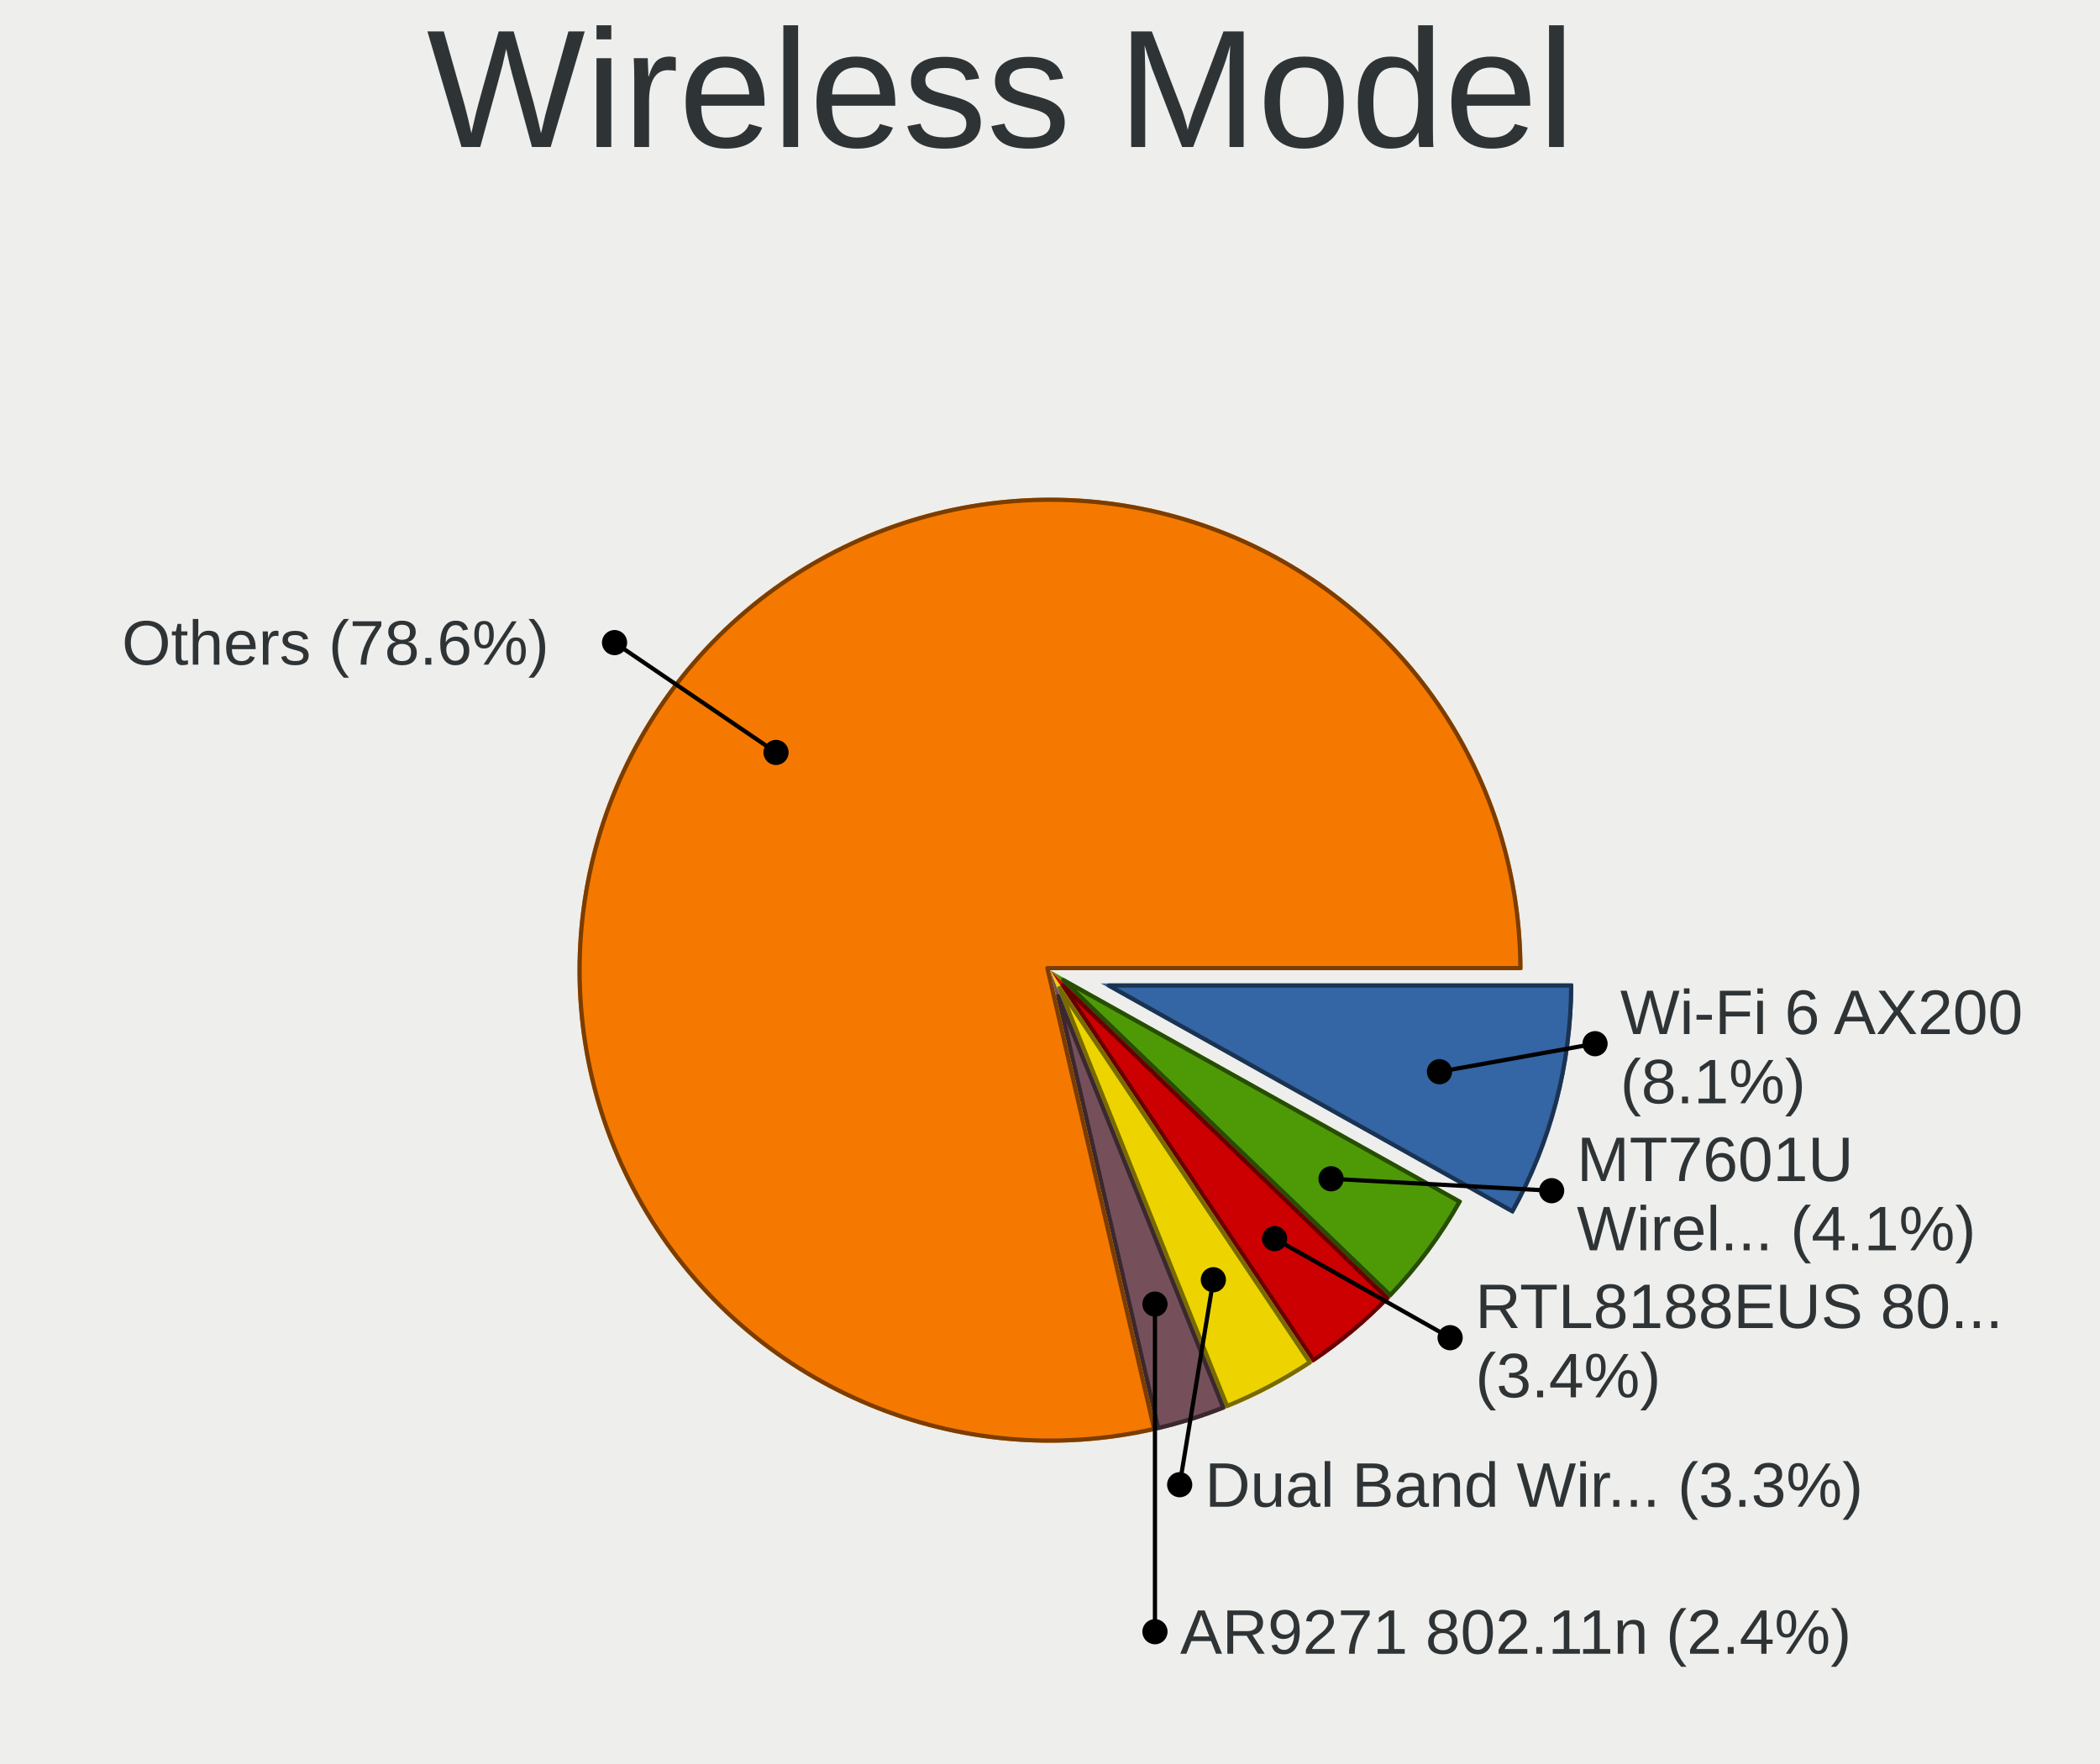
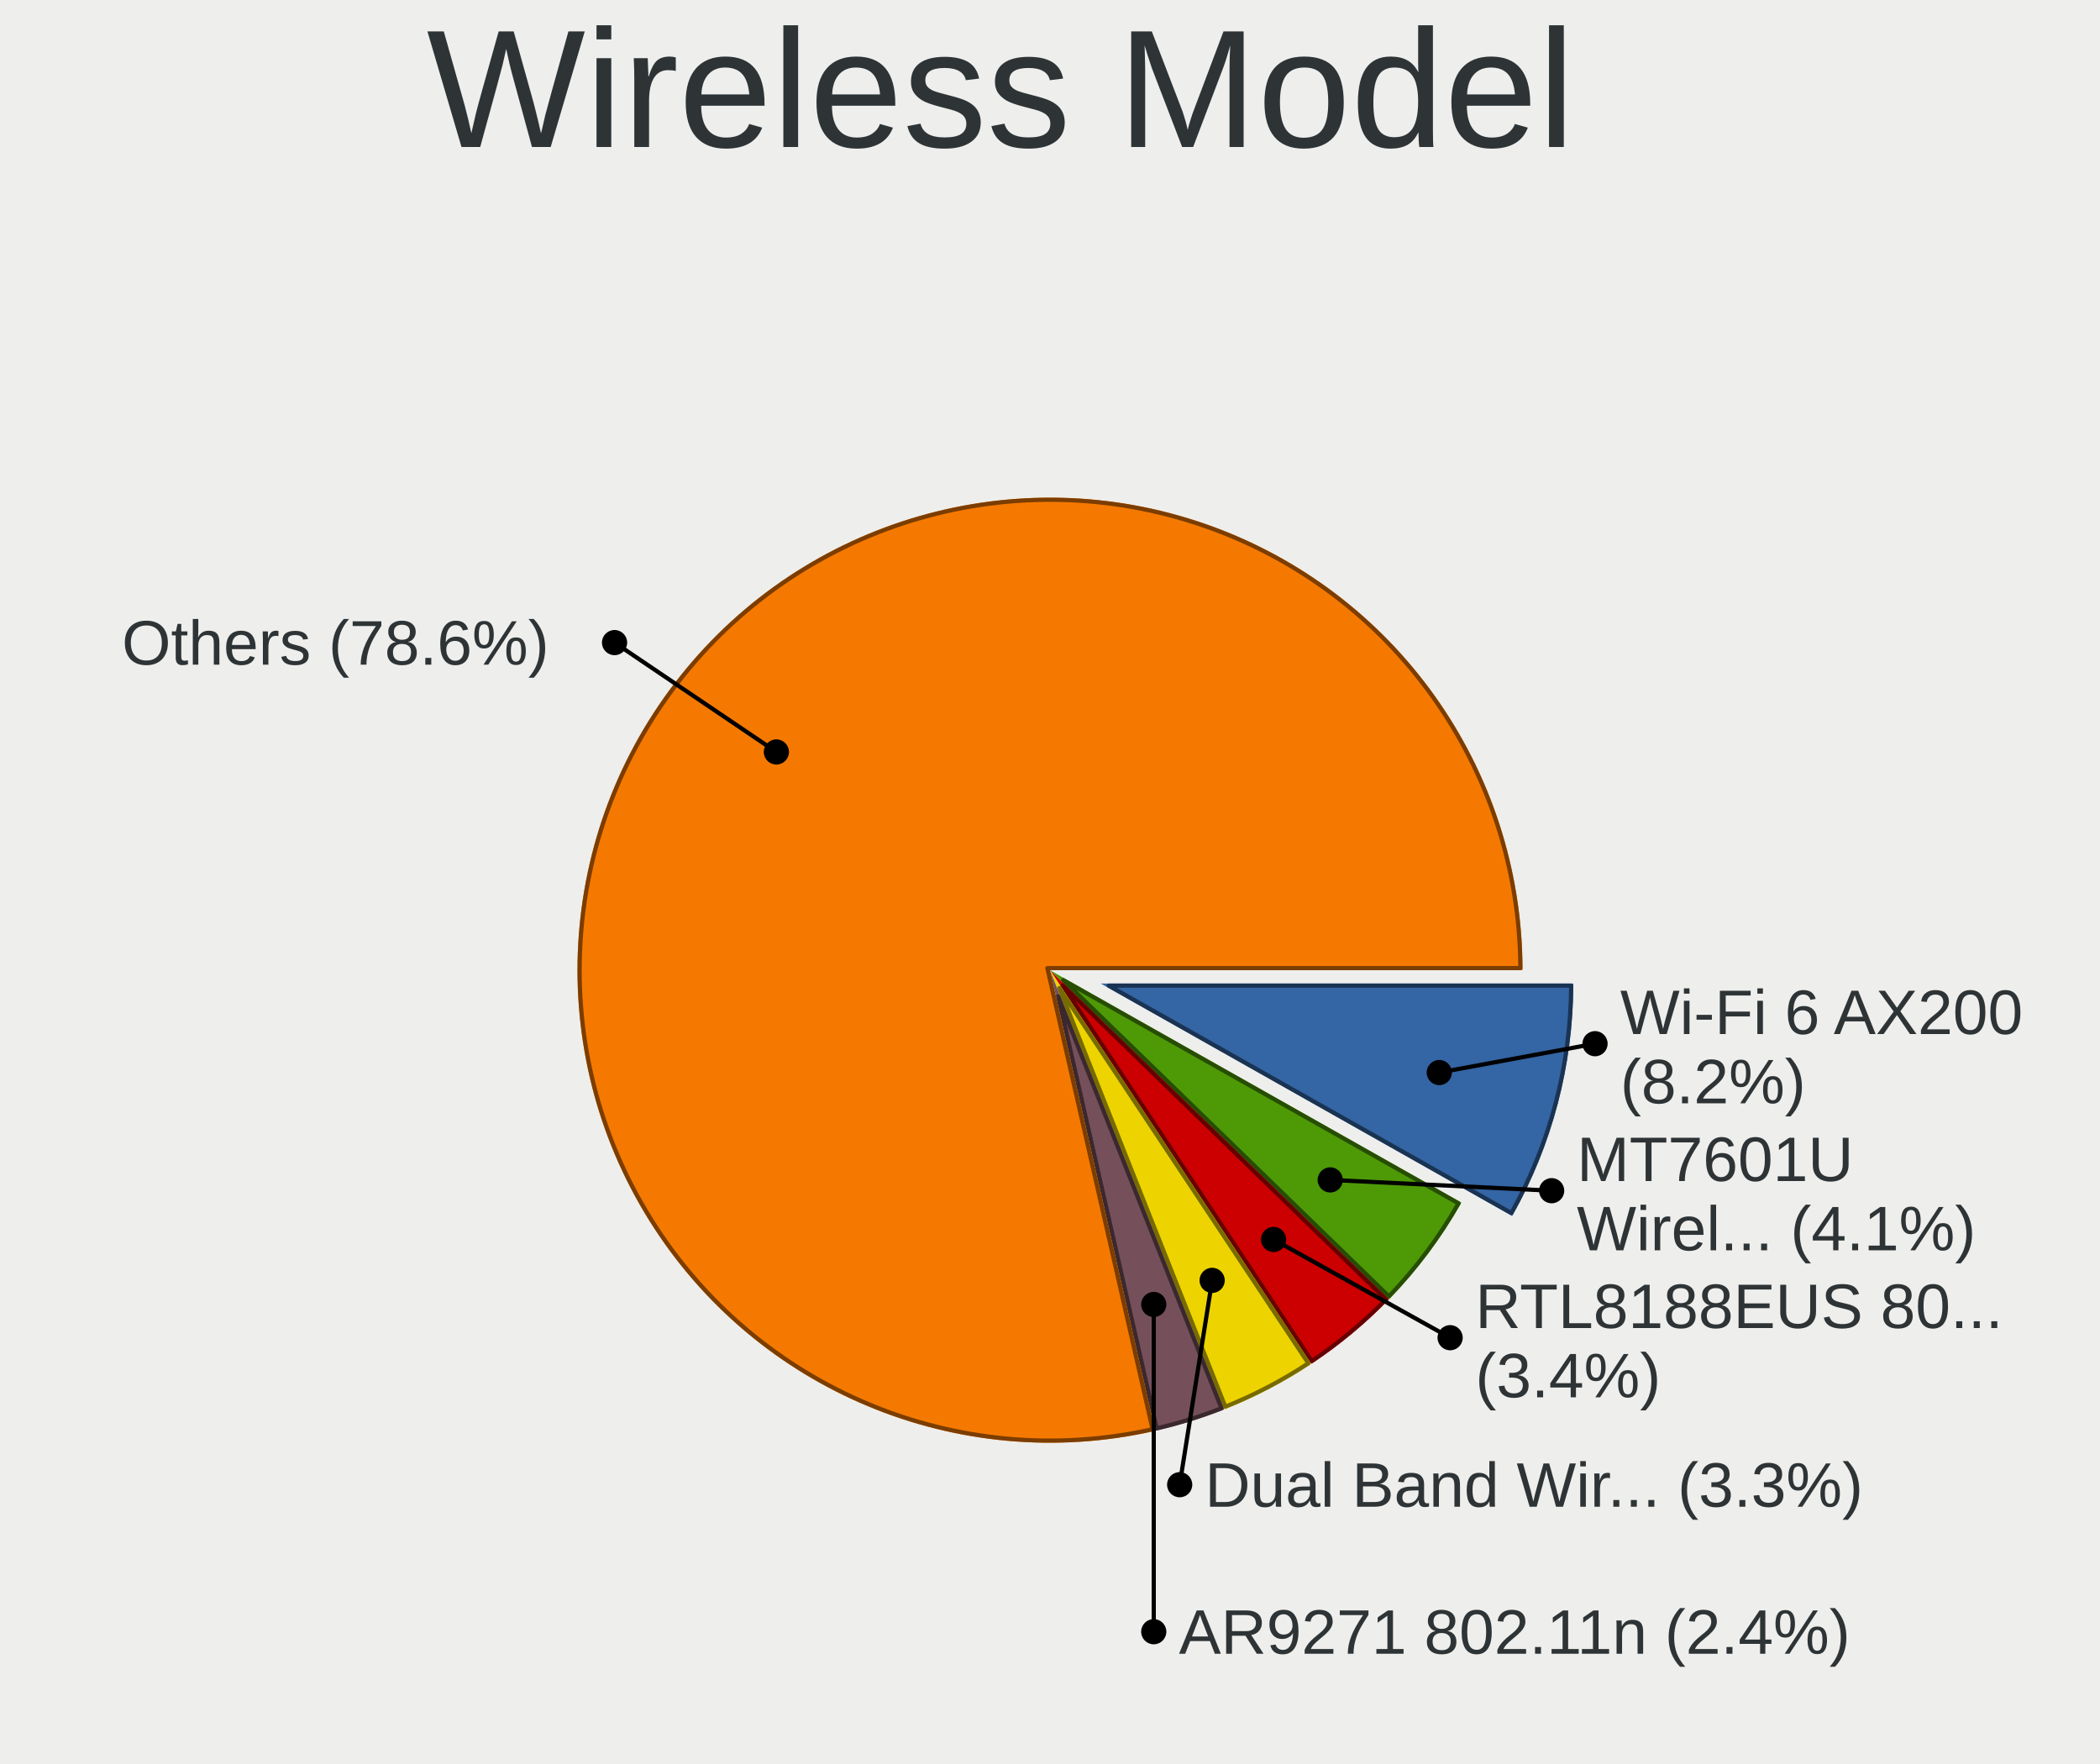
<svg xmlns="http://www.w3.org/2000/svg" width="500" height="420" version="1.0" id="ezcGraph">
  <defs />
  <g id="ezcGraphChart" color-rendering="optimizeQuality" shape-rendering="geometricPrecision" text-rendering="optimizeLegibility">
    <path d=" M 0,420 L 0,0 L 500,0 L 500,420 L 0,420 z " style="fill: #eeeeec; fill-opacity: 1.00; stroke: none;" id="ezcGraphPolygon_1" />
    <path d=" M 0,42 L 0,0 L 500,0 L 500,42 L 0,42 z " style="fill: #000000; fill-opacity: 0.00; stroke: none;" id="ezcGraphPolygon_2" />
-     <path d="M 262.10,234.15 L 374.60,234.15 A 112.50,112.50 0 0,1 360.28,289.07 z" style="fill: #3465a4; fill-opacity: 1.00; stroke: none; cursor: pointer;" id="ezcGraphCircleSector_4" />
-     <path d="M 264.01,234.65 L 374.10,234.65 A 112.00,112.00 0 0,1 360.09,288.39 z" style="fill: none; stroke: #1a3352; stroke-width: 1; stroke-opacity: 1.00; stroke-linecap: round; stroke-linejoin: round;" id="ezcGraphCircleSector_5" />
-     <path d="M 250.00,231.00 L 348.19,285.92 A 112.50,112.50 0 0,1 331.01,309.06 z" style="fill: #4e9a06; fill-opacity: 1.00; stroke: none; cursor: pointer;" id="ezcGraphCircleSector_6" />
-     <path d="M 253.13,233.33 L 347.51,286.11 A 112.00,112.00 0 0,1 331.00,308.36 z" style="fill: none; stroke: #274d03; stroke-width: 1; stroke-opacity: 1.00; stroke-linecap: round; stroke-linejoin: round;" id="ezcGraphCircleSector_7" />
-     <path d="M 250.00,231.00 L 331.01,309.06 A 112.50,112.50 0 0,1 312.56,324.50 z" style="fill: #cc0000; fill-opacity: 1.00; stroke: none; cursor: pointer;" id="ezcGraphCircleSector_8" />
-     <path d="M 253.00,234.59 L 330.30,309.08 A 112.00,112.00 0 0,1 312.70,323.81 z" style="fill: none; stroke: #660000; stroke-width: 1; stroke-opacity: 1.00; stroke-linecap: round; stroke-linejoin: round;" id="ezcGraphCircleSector_9" />
-     <path d="M 250.00,231.00 L 312.56,324.50 A 112.50,112.50 0 0,1 291.89,335.41 z" style="fill: #edd400; fill-opacity: 1.00; stroke: none; cursor: pointer;" id="ezcGraphCircleSector_10" />
-     <path d="M 252.25,235.26 L 311.87,324.36 A 112.00,112.00 0 0,1 292.16,334.76 z" style="fill: none; stroke: #776a00; stroke-width: 1; stroke-opacity: 1.00; stroke-linecap: round; stroke-linejoin: round;" id="ezcGraphCircleSector_11" />
-     <path d="M 250.00,231.00 L 291.89,335.41 A 112.50,112.50 0 0,1 275.38,340.60 z" style="fill: #75505b; fill-opacity: 1.00; stroke: none; cursor: pointer;" id="ezcGraphCircleSector_12" />
-     <path d="M 251.95,237.20 L 291.24,335.13 A 112.00,112.00 0 0,1 275.76,340.00 z" style="fill: none; stroke: #3b282e; stroke-width: 1; stroke-opacity: 1.00; stroke-linecap: round; stroke-linejoin: round;" id="ezcGraphCircleSector_13" />
-     <path d="M 250.00,231.00 L 275.38,340.60 A 112.50,112.50 0 1,1 362.50,231.00 z" style="fill: #f57900; fill-opacity: 1.00; stroke: none;" id="ezcGraphCircleSector_14" />
-     <path d="M 249.37,230.50 L 274.79,340.22 A 112.00,112.00 0 1,1 362.00,230.50 z" style="fill: none; stroke: #7b3d00; stroke-width: 1; stroke-opacity: 1.00; stroke-linecap: round; stroke-linejoin: round;" id="ezcGraphCircleSector_15" />
-     <path d=" M 184.764,179.147 L 146.322,153" style="fill: none; stroke: #000000; stroke-width: 1; stroke-opacity: 1.00; stroke-linecap: round; stroke-linejoin: round;" id="ezcGraphLine_16" />
-     <ellipse cx="184.764" cy="179.147" rx="3" ry="3" style="fill: #000000; fill-opacity: 1.00; stroke: none;" id="ezcGraphCircle_17" />
+     <path d="M 262.09,234.18 L 374.59,234.18 A 112.50,112.50 0 0,1 360.04,289.51 z" style="fill: #3465a4; fill-opacity: 1.00; stroke: none; cursor: pointer;" id="ezcGraphCircleSector_4" />
+     <path d="M 263.99,234.68 L 374.09,234.68 A 112.00,112.00 0 0,1 359.85,288.83 z" style="fill: none; stroke: #1a3352; stroke-width: 1; stroke-opacity: 1.00; stroke-linecap: round; stroke-linejoin: round;" id="ezcGraphCircleSector_5" />
+     <path d="M 250.00,231.00 L 347.95,286.33 A 112.50,112.50 0 0,1 330.71,309.37 z" style="fill: #4e9a06; fill-opacity: 1.00; stroke: none; cursor: pointer;" id="ezcGraphCircleSector_6" />
+     <path d="M 253.13,233.34 L 347.27,286.52 A 112.00,112.00 0 0,1 330.70,308.66 z" style="fill: none; stroke: #274d03; stroke-width: 1; stroke-opacity: 1.00; stroke-linecap: round; stroke-linejoin: round;" id="ezcGraphCircleSector_7" />
+     <path d="M 250.00,231.00 L 330.71,309.37 A 112.50,112.50 0 0,1 312.20,324.74 z" style="fill: #cc0000; fill-opacity: 1.00; stroke: none; cursor: pointer;" id="ezcGraphCircleSector_8" />
+     <path d="M 252.99,234.60 L 330.00,309.38 A 112.00,112.00 0 0,1 312.34,324.05 z" style="fill: none; stroke: #660000; stroke-width: 1; stroke-opacity: 1.00; stroke-linecap: round; stroke-linejoin: round;" id="ezcGraphCircleSector_9" />
+     <path d="M 250.00,231.00 L 312.20,324.74 A 112.50,112.50 0 0,1 291.47,335.58 z" style="fill: #edd400; fill-opacity: 1.00; stroke: none; cursor: pointer;" id="ezcGraphCircleSector_10" />
+     <path d="M 252.23,235.26 L 311.51,324.60 A 112.00,112.00 0 0,1 291.75,334.93 z" style="fill: none; stroke: #776a00; stroke-width: 1; stroke-opacity: 1.00; stroke-linecap: round; stroke-linejoin: round;" id="ezcGraphCircleSector_11" />
+     <path d="M 250.00,231.00 L 291.47,335.58 A 112.50,112.50 0 0,1 275.03,340.68 z" style="fill: #75505b; fill-opacity: 1.00; stroke: none; cursor: pointer;" id="ezcGraphCircleSector_12" />
+     <path d="M 251.94,237.24 L 290.82,335.30 A 112.00,112.00 0 0,1 275.40,340.08 z" style="fill: none; stroke: #3b282e; stroke-width: 1; stroke-opacity: 1.00; stroke-linecap: round; stroke-linejoin: round;" id="ezcGraphCircleSector_13" />
+     <path d="M 250.00,231.00 L 275.03,340.68 A 112.50,112.50 0 1,1 362.50,231.00 z" style="fill: #f57900; fill-opacity: 1.00; stroke: none;" id="ezcGraphCircleSector_14" />
+     <path d="M 249.37,230.50 L 274.43,340.30 A 112.00,112.00 0 1,1 362.00,230.50 z" style="fill: none; stroke: #7b3d00; stroke-width: 1; stroke-opacity: 1.00; stroke-linecap: round; stroke-linejoin: round;" id="ezcGraphCircleSector_15" />
+     <path d=" M 184.849,179.041 L 146.322,153" style="fill: none; stroke: #000000; stroke-width: 1; stroke-opacity: 1.00; stroke-linecap: round; stroke-linejoin: round;" id="ezcGraphLine_16" />
+     <ellipse cx="184.849" cy="179.041" rx="3" ry="3" style="fill: #000000; fill-opacity: 1.00; stroke: none;" id="ezcGraphCircle_17" />
    <ellipse cx="146.322" cy="153" rx="3" ry="3" style="fill: #000000; fill-opacity: 1.00; stroke: none;" id="ezcGraphCircle_18" />
-     <path d=" M 342.735,255.172 L 379.769,248.5" style="fill: none; stroke: #000000; stroke-width: 1; stroke-opacity: 1.00; stroke-linecap: round; stroke-linejoin: round;" id="ezcGraphLine_20" />
-     <ellipse cx="342.735" cy="255.172" rx="3" ry="3" style="fill: #000000; fill-opacity: 1.00; stroke: none;" id="ezcGraphCircle_21" />
+     <path d=" M 342.683,255.368 L 379.769,248.5" style="fill: none; stroke: #000000; stroke-width: 1; stroke-opacity: 1.00; stroke-linecap: round; stroke-linejoin: round;" id="ezcGraphLine_20" />
+     <ellipse cx="342.683" cy="255.368" rx="3" ry="3" style="fill: #000000; fill-opacity: 1.00; stroke: none;" id="ezcGraphCircle_21" />
    <ellipse cx="379.769" cy="248.5" rx="3" ry="3" style="fill: #000000; fill-opacity: 1.00; stroke: none;" id="ezcGraphCircle_22" />
-     <path d=" M 316.92,280.661 L 369.44,283.5" style="fill: none; stroke: #000000; stroke-width: 1; stroke-opacity: 1.00; stroke-linecap: round; stroke-linejoin: round;" id="ezcGraphLine_24" />
-     <ellipse cx="316.92" cy="280.661" rx="3" ry="3" style="fill: #000000; fill-opacity: 1.00; stroke: none;" id="ezcGraphCircle_25" />
+     <path d=" M 316.719,280.93 L 369.44,283.5" style="fill: none; stroke: #000000; stroke-width: 1; stroke-opacity: 1.00; stroke-linecap: round; stroke-linejoin: round;" id="ezcGraphLine_24" />
+     <ellipse cx="316.719" cy="280.93" rx="3" ry="3" style="fill: #000000; fill-opacity: 1.00; stroke: none;" id="ezcGraphCircle_25" />
    <ellipse cx="369.44" cy="283.5" rx="3" ry="3" style="fill: #000000; fill-opacity: 1.00; stroke: none;" id="ezcGraphCircle_26" />
-     <path d=" M 303.481,294.908 L 345.268,318.5" style="fill: none; stroke: #000000; stroke-width: 1; stroke-opacity: 1.00; stroke-linecap: round; stroke-linejoin: round;" id="ezcGraphLine_28" />
-     <ellipse cx="303.481" cy="294.908" rx="3" ry="3" style="fill: #000000; fill-opacity: 1.00; stroke: none;" id="ezcGraphCircle_29" />
+     <path d=" M 303.235,295.113 L 345.268,318.5" style="fill: none; stroke: #000000; stroke-width: 1; stroke-opacity: 1.00; stroke-linecap: round; stroke-linejoin: round;" id="ezcGraphLine_28" />
+     <ellipse cx="303.235" cy="295.113" rx="3" ry="3" style="fill: #000000; fill-opacity: 1.00; stroke: none;" id="ezcGraphCircle_29" />
    <ellipse cx="345.268" cy="318.5" rx="3" ry="3" style="fill: #000000; fill-opacity: 1.00; stroke: none;" id="ezcGraphCircle_30" />
-     <path d=" M 288.895,304.699 L 280.875,353.5" style="fill: none; stroke: #000000; stroke-width: 1; stroke-opacity: 1.00; stroke-linecap: round; stroke-linejoin: round;" id="ezcGraphLine_32" />
-     <ellipse cx="288.895" cy="304.699" rx="3" ry="3" style="fill: #000000; fill-opacity: 1.00; stroke: none;" id="ezcGraphCircle_33" />
+     <path d=" M 288.606,304.851 L 280.875,353.5" style="fill: none; stroke: #000000; stroke-width: 1; stroke-opacity: 1.00; stroke-linecap: round; stroke-linejoin: round;" id="ezcGraphLine_32" />
+     <ellipse cx="288.606" cy="304.851" rx="3" ry="3" style="fill: #000000; fill-opacity: 1.00; stroke: none;" id="ezcGraphCircle_33" />
    <ellipse cx="280.875" cy="353.5" rx="3" ry="3" style="fill: #000000; fill-opacity: 1.00; stroke: none;" id="ezcGraphCircle_34" />
-     <path d=" M 274.989,310.498 L 274.989,388.5" style="fill: none; stroke: #000000; stroke-width: 1; stroke-opacity: 1.00; stroke-linecap: round; stroke-linejoin: round;" id="ezcGraphLine_36" />
-     <ellipse cx="274.989" cy="310.498" rx="3" ry="3" style="fill: #000000; fill-opacity: 1.00; stroke: none;" id="ezcGraphCircle_37" />
-     <ellipse cx="274.989" cy="388.5" rx="3" ry="3" style="fill: #000000; fill-opacity: 1.00; stroke: none;" id="ezcGraphCircle_38" />
+     <path d=" M 274.702,310.588 L 274.702,388.5" style="fill: none; stroke: #000000; stroke-width: 1; stroke-opacity: 1.00; stroke-linecap: round; stroke-linejoin: round;" id="ezcGraphLine_36" />
+     <ellipse cx="274.702" cy="310.588" rx="3" ry="3" style="fill: #000000; fill-opacity: 1.00; stroke: none;" id="ezcGraphCircle_37" />
+     <ellipse cx="274.702" cy="388.5" rx="3" ry="3" style="fill: #000000; fill-opacity: 1.00; stroke: none;" id="ezcGraphCircle_38" />
    <g id="ezcGraphTextBox_3">
      <path d=" M 101.1,42 L 101.1,0.5 L 399.4,0.5 L 399.4,42 L 101.1,42 z " style="fill: #ffffff; fill-opacity: 0.00; stroke: none;" id="ezcGraphPolygon_40" />
      <text id="ezcGraphTextBox_3_text" x="101.6" text-length="296.8px" y="35" style="font-size: 40px; font-family: 'Arial'; fill: #2e3436; fill-opacity: 1.00; stroke: none;">Wireless Model</text>
    </g>
    <g id="ezcGraphTextBox_19">
      <path d=" M 28.522,161.5 L 28.522,145 L 141.322,145 L 141.322,161.5 L 28.522,161.5 z " style="fill: #ffffff; fill-opacity: 0.00; stroke: none;" id="ezcGraphPolygon_41" />
      <text id="ezcGraphTextBox_19_text" x="29.022" text-length="111.3px" y="158.25" style="font-size: 15px; font-family: 'Arial'; fill: #2e3436; fill-opacity: 1.00; stroke: none;">Others (78.6%)</text>
    </g>
    <g id="ezcGraphTextBox_23" style=" cursor: pointer;">
      <path d=" M 385.269,264.55 L 385.269,232.95 L 490.119,232.95 L 490.119,264.55 L 385.269,264.55 z " style="fill: #ffffff; fill-opacity: 0.00; stroke: none;" id="ezcGraphPolygon_42" />
      <text id="ezcGraphTextBox_23_text" x="385.769" text-length="103.35px" y="246.2" style="font-size: 15px; font-family: 'Arial'; fill: #2e3436; fill-opacity: 1.00; stroke: none;">Wi-Fi 6 AX200</text>
-       <text id="ezcGraphTextBox_23_text" x="385.769" text-length="47.7px" y="262.7" style="font-size: 15px; font-family: 'Arial'; fill: #2e3436; fill-opacity: 1.00; stroke: none;">(8.1%)</text>
+       <text id="ezcGraphTextBox_23_text" x="385.769" text-length="47.7px" y="262.7" style="font-size: 15px; font-family: 'Arial'; fill: #2e3436; fill-opacity: 1.00; stroke: none;">(8.2%)</text>
    </g>
    <g id="ezcGraphTextBox_27" style=" cursor: pointer;">
      <path d=" M 374.94,299.55 L 374.94,267.95 L 495.69,267.95 L 495.69,299.55 L 374.94,299.55 z " style="fill: #ffffff; fill-opacity: 0.00; stroke: none;" id="ezcGraphPolygon_43" />
      <text id="ezcGraphTextBox_27_text" x="375.44" text-length="55.65px" y="281.2" style="font-size: 15px; font-family: 'Arial'; fill: #2e3436; fill-opacity: 1.00; stroke: none;">MT7601U</text>
      <text id="ezcGraphTextBox_27_text" x="375.44" text-length="119.25px" y="297.7" style="font-size: 15px; font-family: 'Arial'; fill: #2e3436; fill-opacity: 1.00; stroke: none;">Wirel... (4.1%)</text>
    </g>
    <g id="ezcGraphTextBox_31" style=" cursor: pointer;">
      <path d=" M 350.768,334.55 L 350.768,302.95 L 479.468,302.95 L 479.468,334.55 L 350.768,334.55 z " style="fill: #ffffff; fill-opacity: 0.00; stroke: none;" id="ezcGraphPolygon_44" />
      <text id="ezcGraphTextBox_31_text" x="351.268" text-length="127.2px" y="316.2" style="font-size: 15px; font-family: 'Arial'; fill: #2e3436; fill-opacity: 1.00; stroke: none;">RTL8188EUS 80...</text>
      <text id="ezcGraphTextBox_31_text" x="351.268" text-length="47.7px" y="332.7" style="font-size: 15px; font-family: 'Arial'; fill: #2e3436; fill-opacity: 1.00; stroke: none;">(3.4%)</text>
    </g>
    <g id="ezcGraphTextBox_35" style=" cursor: pointer;">
      <path d=" M 286.375,362 L 286.375,345.5 L 470.725,345.5 L 470.725,362 L 286.375,362 z " style="fill: #ffffff; fill-opacity: 0.00; stroke: none;" id="ezcGraphPolygon_45" />
      <text id="ezcGraphTextBox_35_text" x="286.875" text-length="182.85px" y="358.75" style="font-size: 15px; font-family: 'Arial'; fill: #2e3436; fill-opacity: 1.00; stroke: none;">Dual Band Wir... (3.3%)</text>
    </g>
    <g id="ezcGraphTextBox_39" style=" cursor: pointer;">
-       <path d=" M 280.489,397 L 280.489,380.5 L 448.939,380.5 L 448.939,397 L 280.489,397 z " style="fill: #ffffff; fill-opacity: 0.00; stroke: none;" id="ezcGraphPolygon_46" />
-       <text id="ezcGraphTextBox_39_text" x="280.989" text-length="166.95px" y="393.75" style="font-size: 15px; font-family: 'Arial'; fill: #2e3436; fill-opacity: 1.00; stroke: none;">AR9271 802.11n (2.4%)</text>
+       <path d=" M 280.202,397 L 280.202,380.5 L 448.652,380.5 L 448.652,397 L 280.202,397 z " style="fill: #ffffff; fill-opacity: 0.00; stroke: none;" id="ezcGraphPolygon_46" />
+       <text id="ezcGraphTextBox_39_text" x="280.702" text-length="166.95px" y="393.75" style="font-size: 15px; font-family: 'Arial'; fill: #2e3436; fill-opacity: 1.00; stroke: none;">AR9271 802.11n (2.4%)</text>
    </g>
  </g>
</svg>
